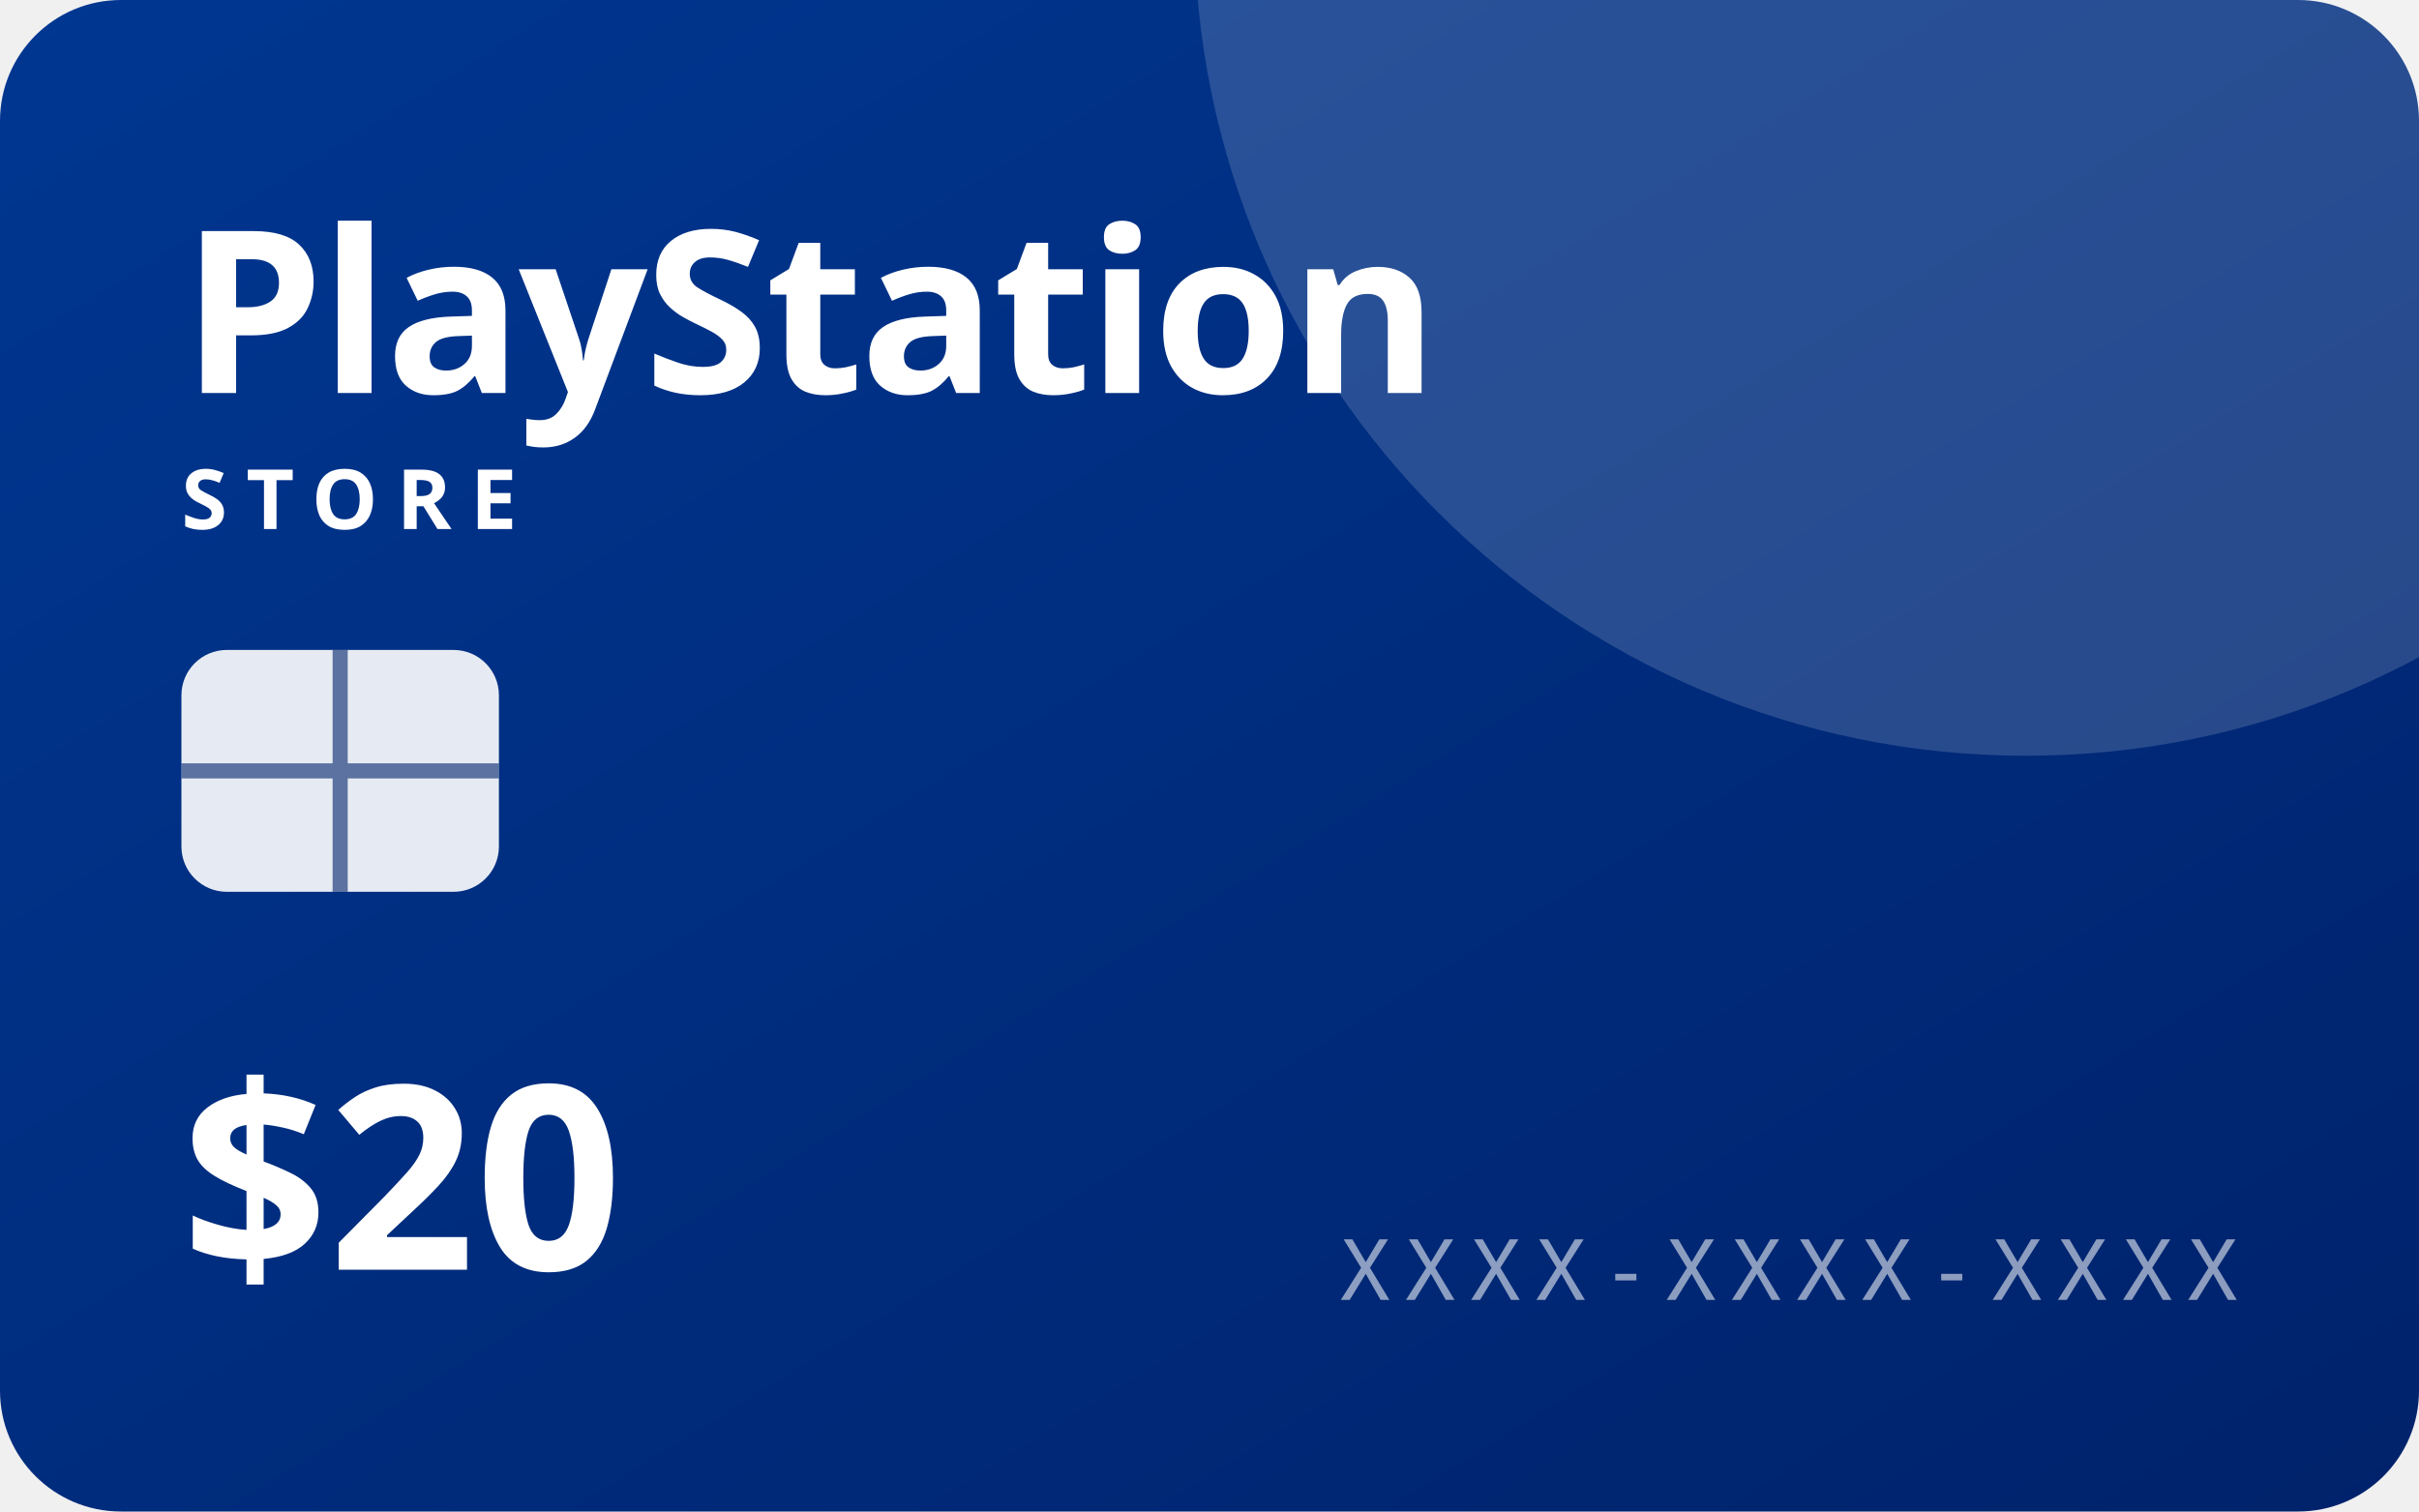
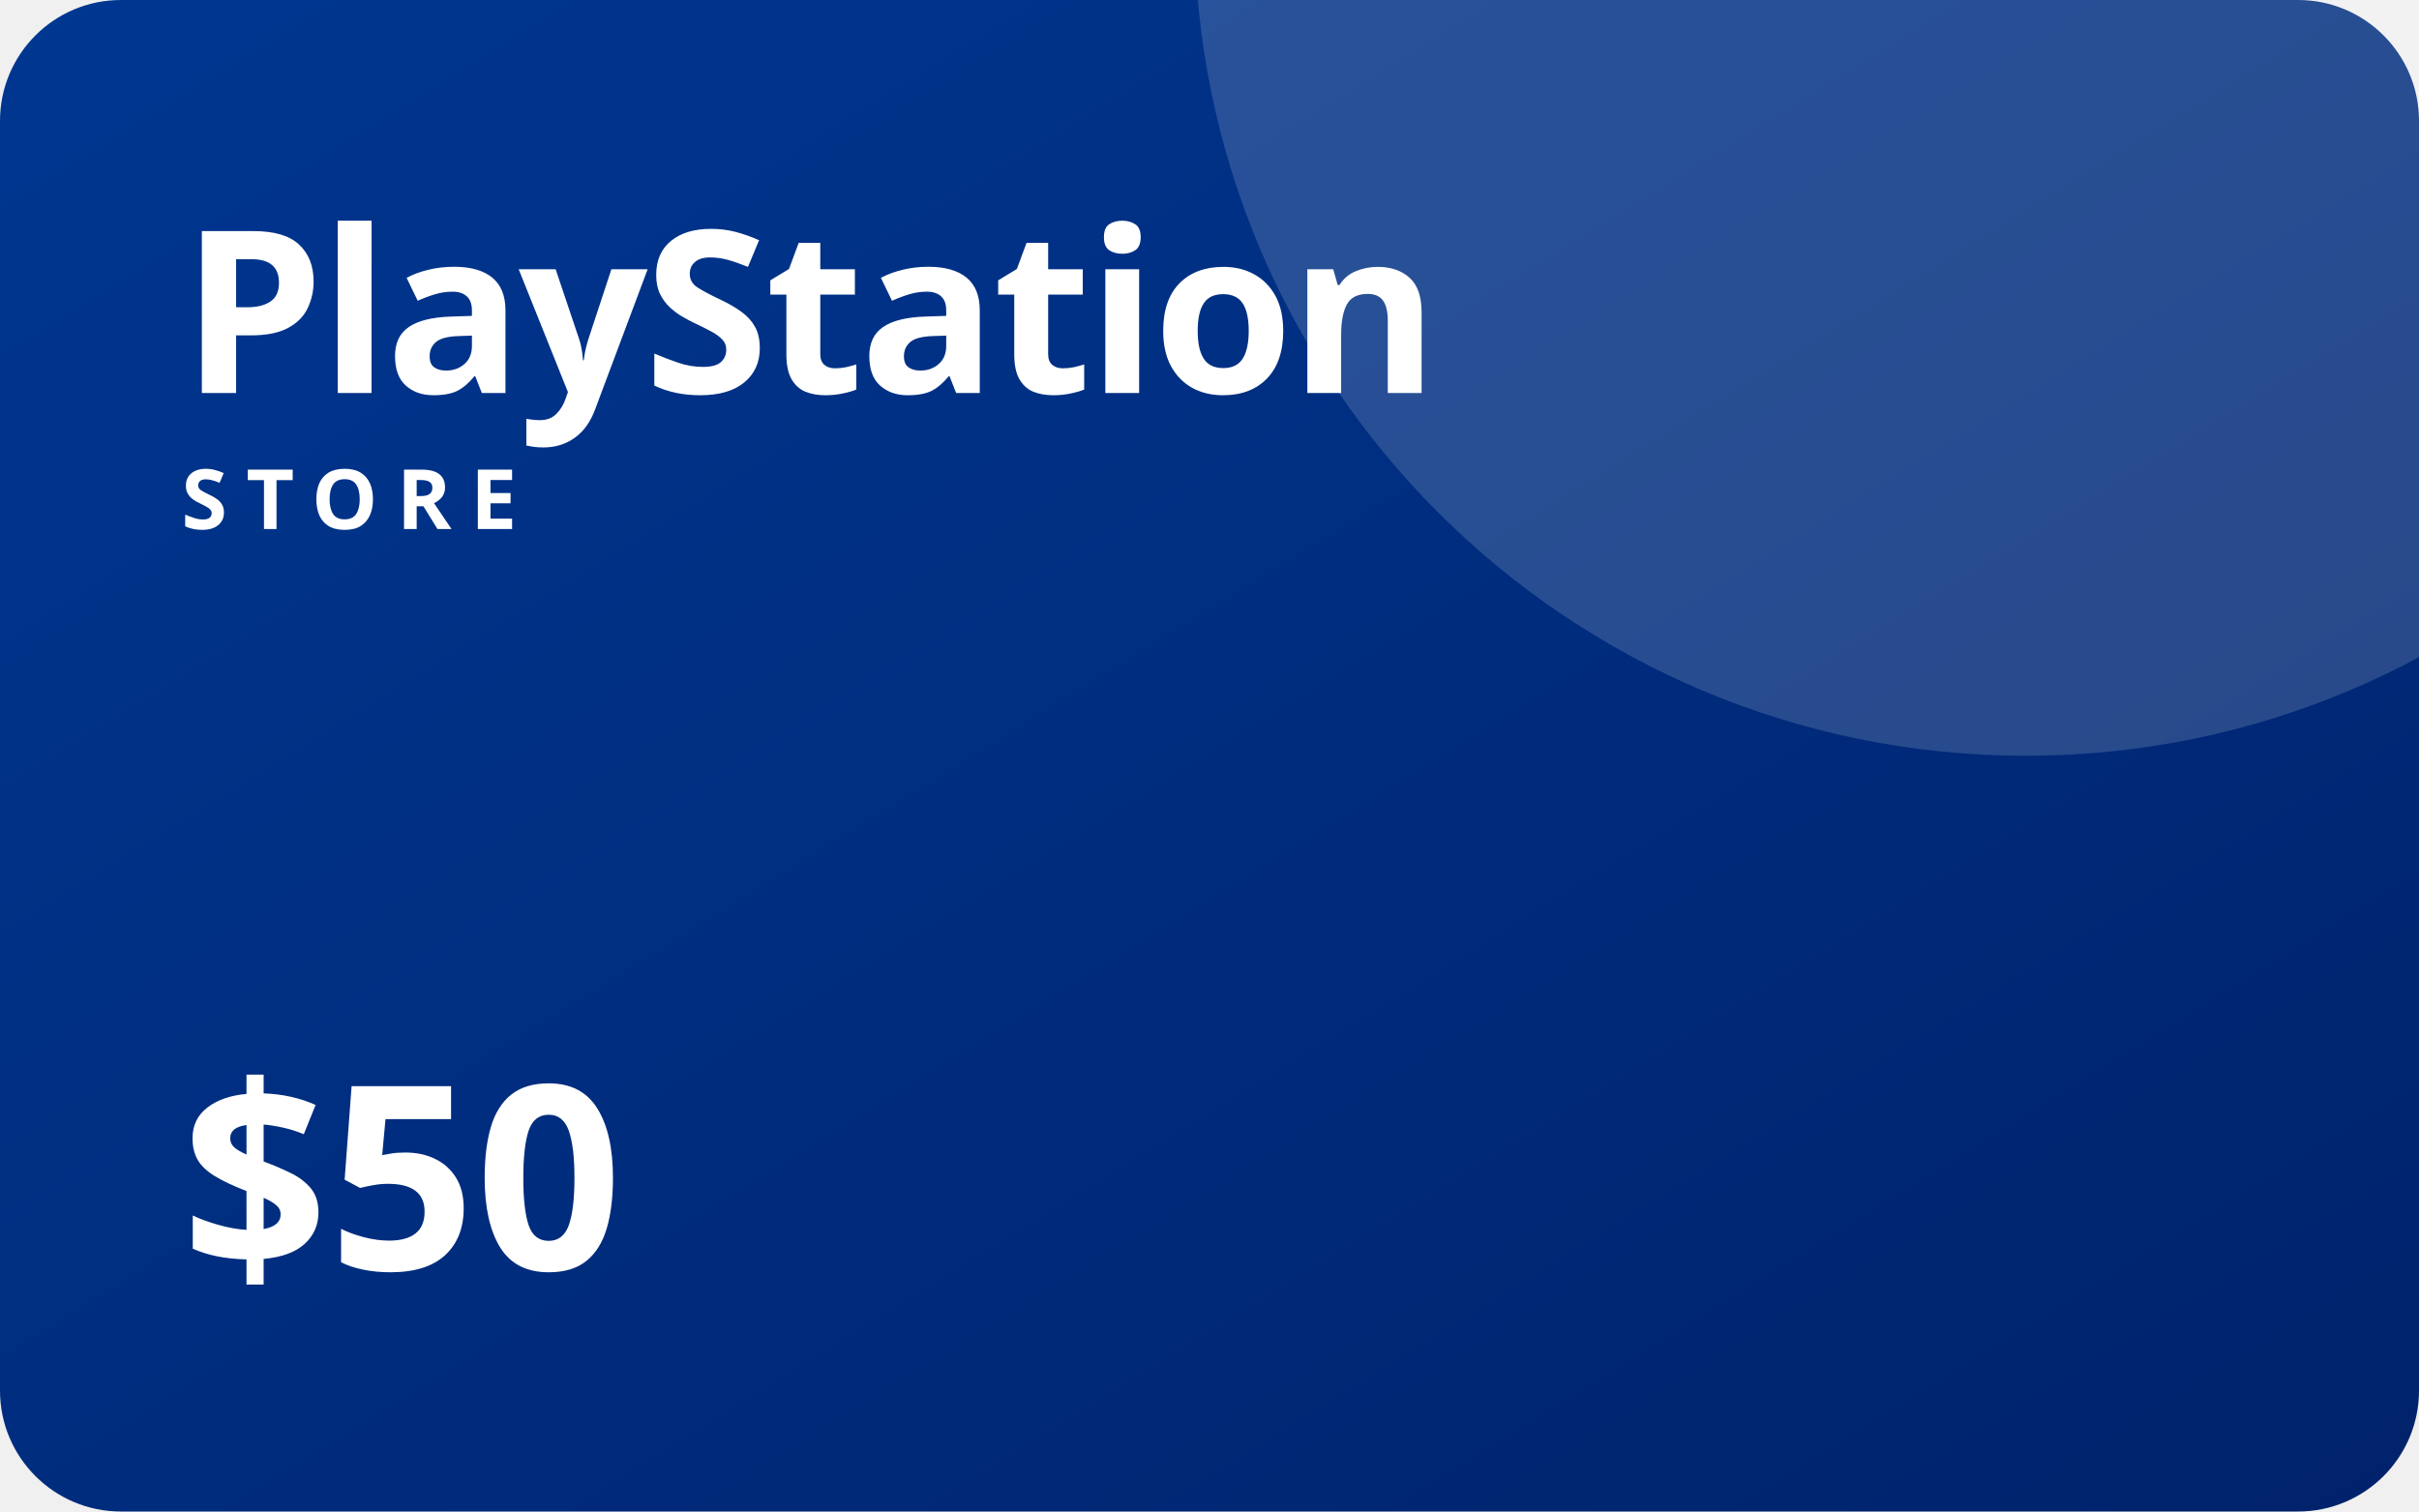
- <svg xmlns="http://www.w3.org/2000/svg" width="320" height="200" viewBox="0 0 320 200" role="img" aria-label="PlayStation STORE $20">
+ <svg xmlns="http://www.w3.org/2000/svg" width="320" height="200" viewBox="0 0 320 200" role="img" aria-label="PlayStation STORE $50">
  <defs>
    <linearGradient id="g" x1="0" y1="0" x2="1" y2="1">
      <stop offset="0" stop-color="#003791" />
      <stop offset="1" stop-color="#00226b" />
    </linearGradient>
  </defs>
  <rect width="320" height="200" rx="16" fill="url(#g)" />
  <circle cx="268" cy="-10" r="110" fill="#ffffff" opacity=".16" />
-   <rect x="24" y="86" width="42" height="32" rx="6" fill="#ffffff" opacity=".9" />
-   <path d="M24 102h42M45 86v32" stroke="#00226b" stroke-width="2" opacity=".6" />
  <text x="24" y="52" font-family="Figtree, system-ui, sans-serif" font-size="30" font-weight="800" fill="#ffffff" letter-spacing="-.5">PlayStation</text>
  <text x="24" y="70" font-family="Figtree, system-ui, sans-serif" font-size="11" font-weight="700" fill="#ffffff" letter-spacing="2.5">STORE</text>
-   <text x="24" y="168" font-family="Figtree, system-ui, sans-serif" font-size="34" font-weight="800" fill="#ffffff">$20</text>
-   <text x="296" y="172" text-anchor="end" font-family="ui-monospace, monospace" font-size="11" fill="#ffffff" opacity=".55" letter-spacing="2">XXXX-XXXX-XXXX</text>
+   <text x="24" y="168" font-family="Figtree, system-ui, sans-serif" font-size="34" font-weight="800" fill="#ffffff">$50</text>
</svg>
